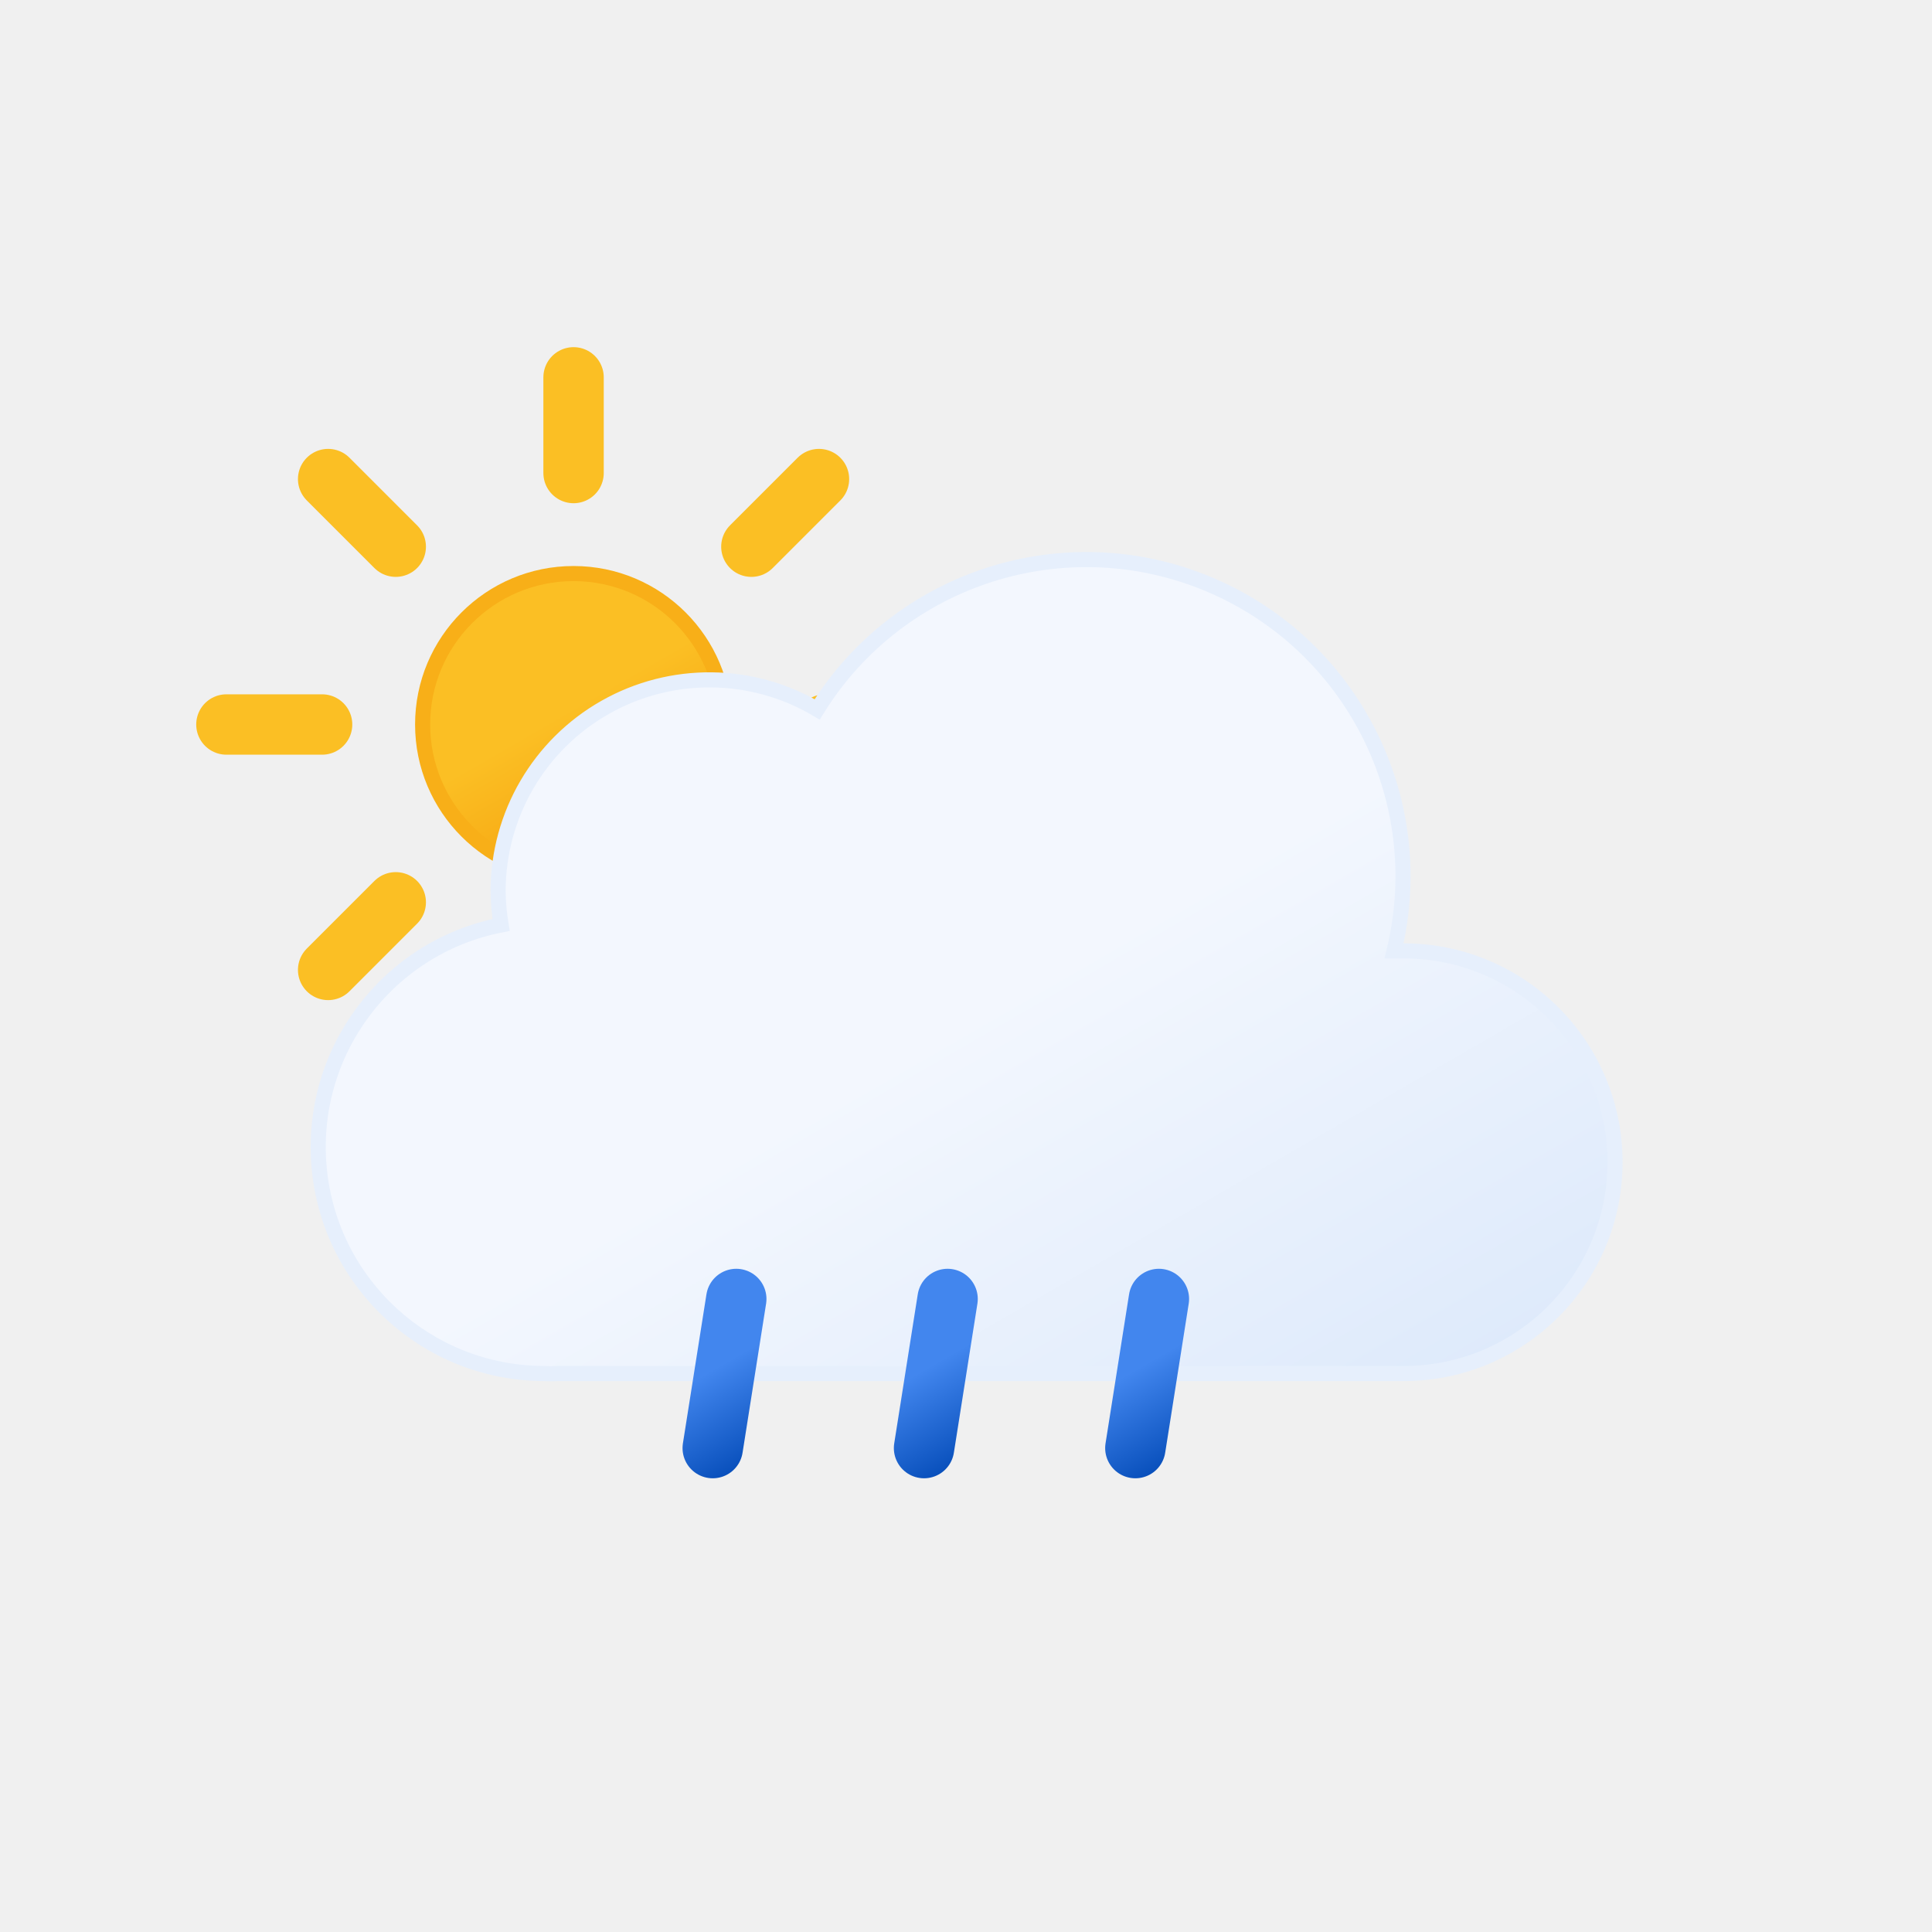
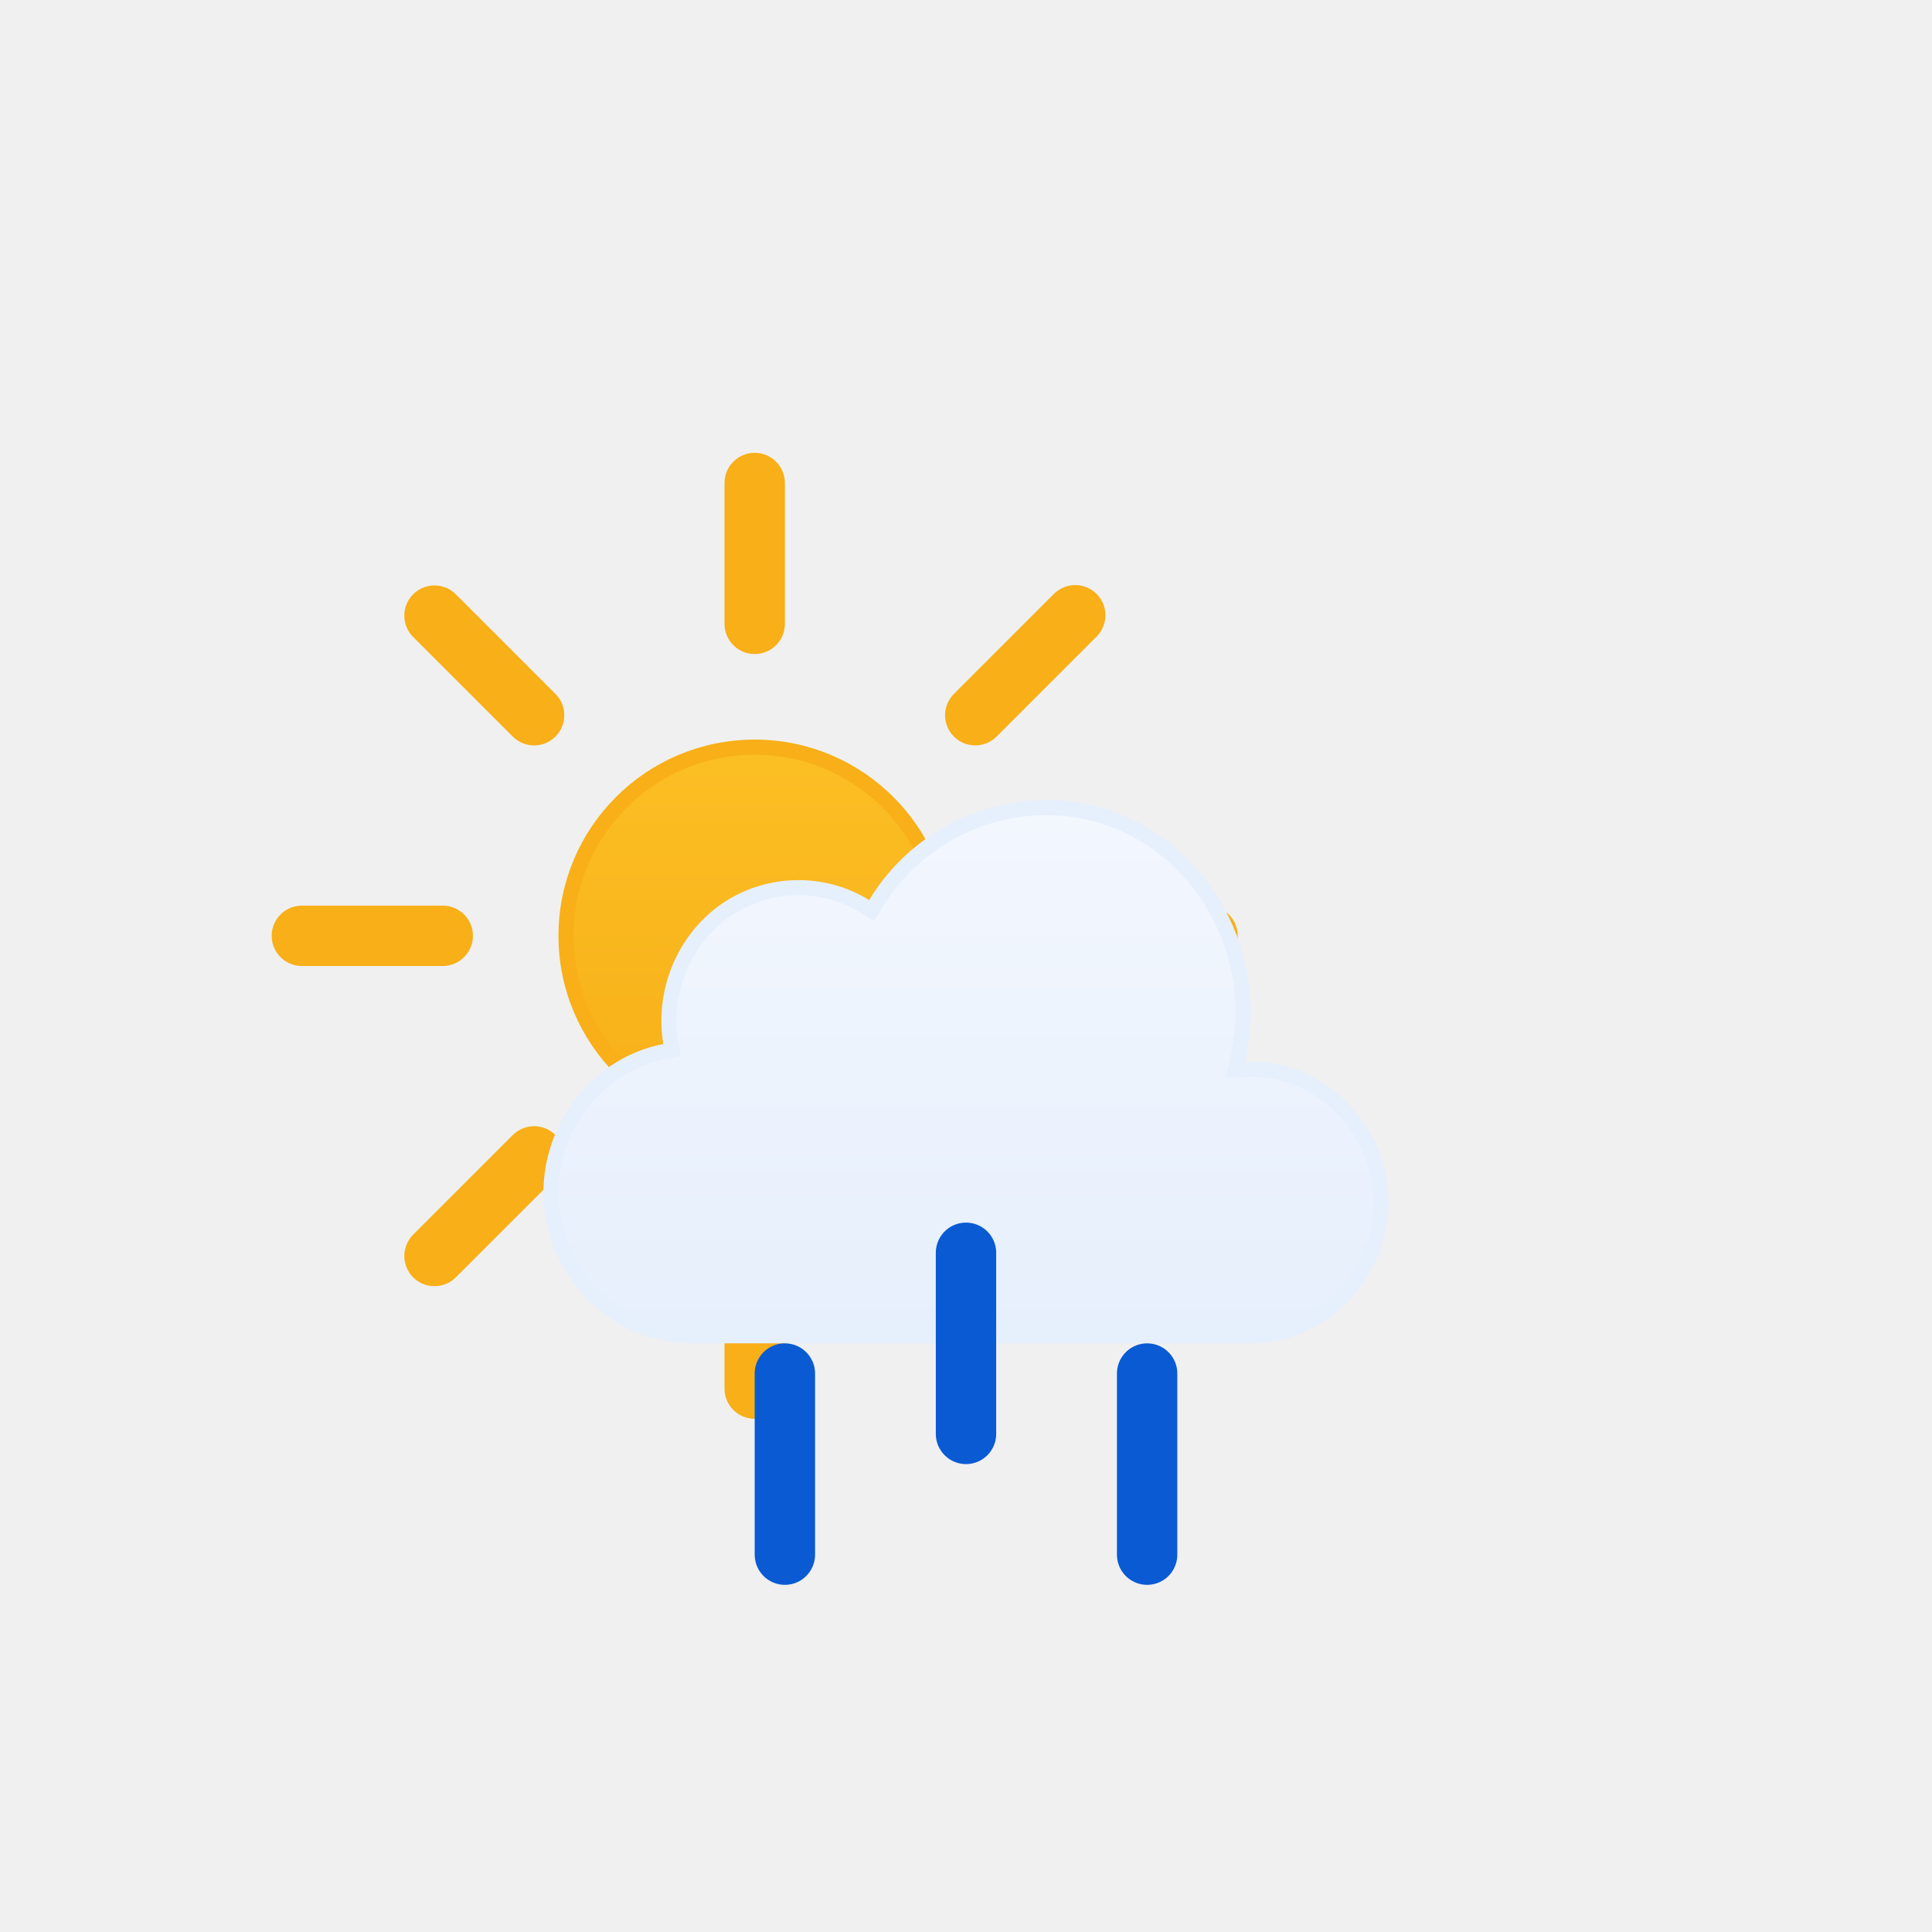
- <svg xmlns="http://www.w3.org/2000/svg" xmlns:xlink="http://www.w3.org/1999/xlink" viewBox="0 0 64 64">
+ <svg xmlns="http://www.w3.org/2000/svg" fill="none" viewBox="0 0 128 128">
+   <g id="mostly-clear-day-rain__mostly-clear-day-rain" clip-path="url(#mostly-clear-day-rain__clip0_1858_8388)">
+     <g id="mostly-clear-day-rain__Sky">
+       <g id="mostly-clear-day-rain__Sun">
+         <circle id="mostly-clear-day-rain__Core" cx="50" cy="62" r="12.5" fill="url(#mostly-clear-day-rain__paint0_linear_1858_8388)" stroke="#f8af18" />
+         <g id="mostly-clear-day-rain__Rays">
+           <path fill="#f8af18" d="M48 32a2 2 0 1 1 4 0v9.333a2 2 0 1 1-4 0zM69.799 39.373a2 2 0 1 1 2.828 2.828l-6.6 6.6a2 2 0 0 1-2.828-2.829zM80 60a2 2 0 1 1 0 4h-9.333a2 2 0 1 1 0-4zM72.627 81.799a2 2 0 1 1-2.828 2.828l-6.6-6.6a2 2 0 0 1 2.829-2.828zM48 82.667a2 2 0 1 1 4 0V92a2 2 0 1 1-4 0zM33.972 75.2a2 2 0 0 1 2.829 2.828l-6.6 6.6a2 2 0 1 1-2.828-2.829zM29.333 60a2 2 0 1 1 0 4H20a2 2 0 1 1 0-4zM36.8 45.972a2 2 0 0 1-2.828 2.829l-6.6-6.6a2 2 0 1 1 2.829-2.828z" />
+         </g>
+       </g>
+       <g id="mostly-clear-day-rain__Clouds">
+         <g id="mostly-clear-day-rain__Cloud">
+           <path id="mostly-clear-day-rain__Cloud_2" fill="url(#mostly-clear-day-rain__paint1_linear_1858_8388)" stroke="#e6effc" stroke-miterlimit="10" d="M58.014 59.889c3.322-5.529 10.351-7.921 16.294-5.364 5.984 2.575 9.206 9.392 7.678 15.698l-.156.647.665-.03c4.915-.22 9.005 3.93 9.005 8.82 0 4.737-3.855 8.839-8.617 8.839-12.371-.011-24.747.001-37.116.001-4.784.001-8.79-3.869-9.226-8.612-.437-4.752 2.796-9.317 7.5-10.23l.477-.094-.08-.48c-.558-3.337.853-6.826 3.625-8.764 2.735-1.911 6.422-2.019 9.26-.263l.43.265z" />
+         </g>
+       </g>
+     </g>
+     <g id="mostly-clear-day-rain__Precipitation">
+       <g id="mostly-clear-day-rain__Raindrops">
+         <path id="mostly-clear-day-rain__Raindrop 1" stroke="#0a5ad4" stroke-linecap="round" stroke-width="4" d="M52 83v12" transform="translate(0 8)" />
+         <path id="mostly-clear-day-rain__Raindrop 2" stroke="#0a5ad4" stroke-linecap="round" stroke-width="4" d="M64 83v12" />
+         <path id="mostly-clear-day-rain__Raindrop 3" stroke="#0a5ad4" stroke-linecap="round" stroke-width="4" d="M76 83v12" transform="translate(0 8)" />
+       </g>
+     </g>
+   </g>
  <defs>
-     <linearGradient id="b" x1="16.5" x2="21.5" y1="19.67" y2="28.33" gradientUnits="userSpaceOnUse">
-       <stop offset="0" stop-color="#fbbf24" />
-       <stop offset=".45" stop-color="#fbbf24" />
-       <stop offset="1" stop-color="#f59e0b" />
+     <linearGradient id="mostly-clear-day-rain__paint0_linear_1858_8388" x1="50" x2="50" y1="49" y2="75" gradientUnits="userSpaceOnUse">
+       <stop stop-color="#fbbf24" />
+       <stop offset="1" stop-color="#f8af18" />
    </linearGradient>
-     <linearGradient id="c" x1="22.56" x2="39.2" y1="21.96" y2="50.8" gradientUnits="userSpaceOnUse">
-       <stop offset="0" stop-color="#f3f7fe" />
-       <stop offset=".45" stop-color="#f3f7fe" />
-       <stop offset="1" stop-color="#deeafb" />
+     <linearGradient id="mostly-clear-day-rain__paint1_linear_1858_8388" x1="64.001" x2="64.001" y1="53" y2="89" gradientUnits="userSpaceOnUse">
+       <stop stop-color="#f3f7fe" />
+       <stop offset="1" stop-color="#e6effc" />
    </linearGradient>
-     <linearGradient id="a" x1="22.53" x2="25.47" y1="42.95" y2="48.05" gradientUnits="userSpaceOnUse">
-       <stop offset="0" stop-color="#4286ee" />
-       <stop offset=".45" stop-color="#4286ee" />
-       <stop offset="1" stop-color="#0950bc" />
-     </linearGradient>
-     <linearGradient id="d" x1="29.53" x2="32.47" y1="42.95" y2="48.05" xlink:href="#a" />
-     <linearGradient id="e" x1="36.53" x2="39.47" y1="42.95" y2="48.05" xlink:href="#a" />
+     <clipPath id="mostly-clear-day-rain__clip0_1858_8388">
+       <rect width="128" height="128" fill="#fff" />
+     </clipPath>
  </defs>
-   <circle cx="19" cy="24" r="5" fill="url(#b)" stroke="#f8af18" stroke-miterlimit="10" stroke-width=".5" />
-   <path fill="none" stroke="#fbbf24" stroke-linecap="round" stroke-miterlimit="10" stroke-width="2" d="M19 15.67V12.5m0 23v-3.17m5.89-14.22l2.24-2.24M10.87 32.13l2.24-2.24m0-11.78l-2.24-2.24m16.26 16.26l-2.24-2.24M7.5 24h3.17m19.83 0h-3.17">
-     <animateTransform attributeName="transform" dur="45s" repeatCount="indefinite" type="rotate" values="0 19 24; 360 19 24" />
-   </path>
-   <path fill="url(#c)" stroke="#e6effc" stroke-miterlimit="10" stroke-width=".5" d="M46.5 31.5h-.32a10.49 10.49 0 00-19.11-8 7 7 0 00-10.57 6 7.21 7.21 0 00.1 1.14A7.5 7.5 0 0018 45.5a4.19 4.19 0 00.5 0v0h28a7 7 0 000-14z" />
-   <path fill="none" stroke="url(#a)" stroke-linecap="round" stroke-miterlimit="10" stroke-width="2" d="M24.39 43.03l-.78 4.94">
-     <animateTransform attributeName="transform" dur="0.7s" repeatCount="indefinite" type="translate" values="1 -5; -2 10" />
-     <animate attributeName="opacity" dur="0.7s" repeatCount="indefinite" values="0;1;1;0" />
-   </path>
-   <path fill="none" stroke="url(#d)" stroke-linecap="round" stroke-miterlimit="10" stroke-width="2" d="M31.39 43.03l-.78 4.94">
-     <animateTransform attributeName="transform" begin="-0.4s" dur="0.7s" repeatCount="indefinite" type="translate" values="1 -5; -2 10" />
-     <animate attributeName="opacity" begin="-0.4s" dur="0.7s" repeatCount="indefinite" values="0;1;1;0" />
-   </path>
-   <path fill="none" stroke="url(#e)" stroke-linecap="round" stroke-miterlimit="10" stroke-width="2" d="M38.39 43.03l-.78 4.94">
-     <animateTransform attributeName="transform" begin="-0.2s" dur="0.7s" repeatCount="indefinite" type="translate" values="1 -5; -2 10" />
-     <animate attributeName="opacity" begin="-0.2s" dur="0.7s" repeatCount="indefinite" values="0;1;1;0" />
-   </path>
</svg>
